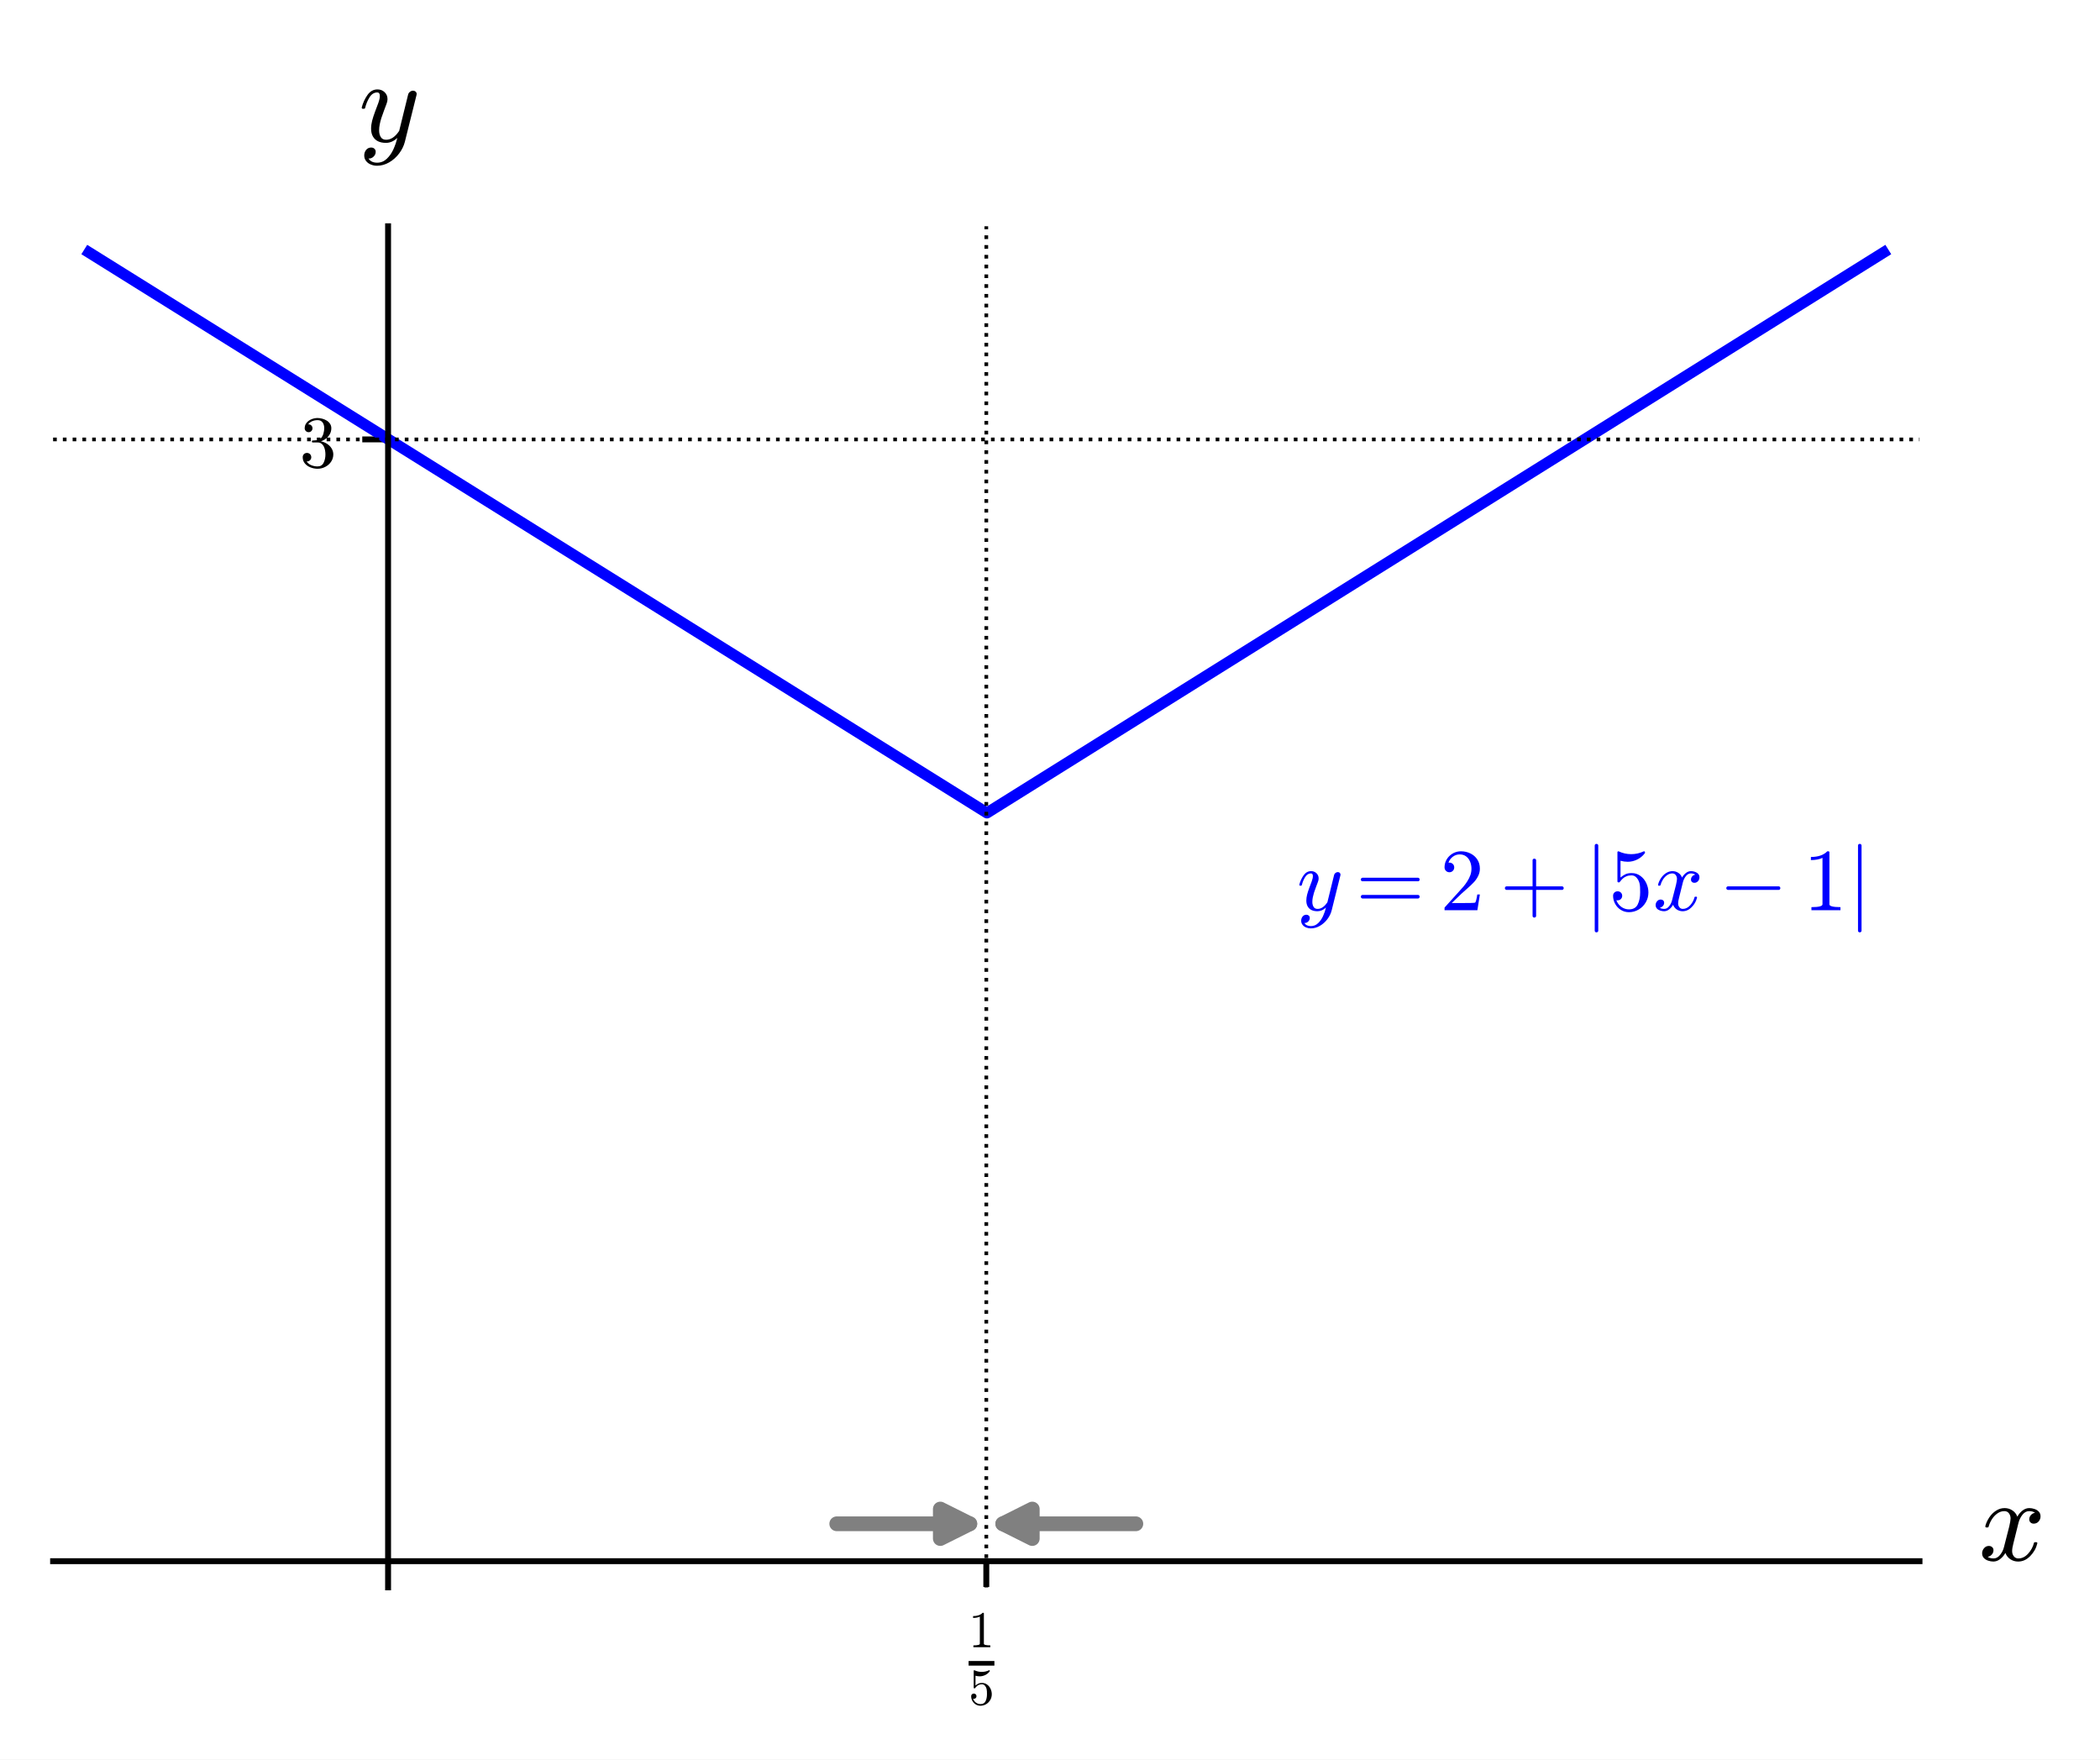
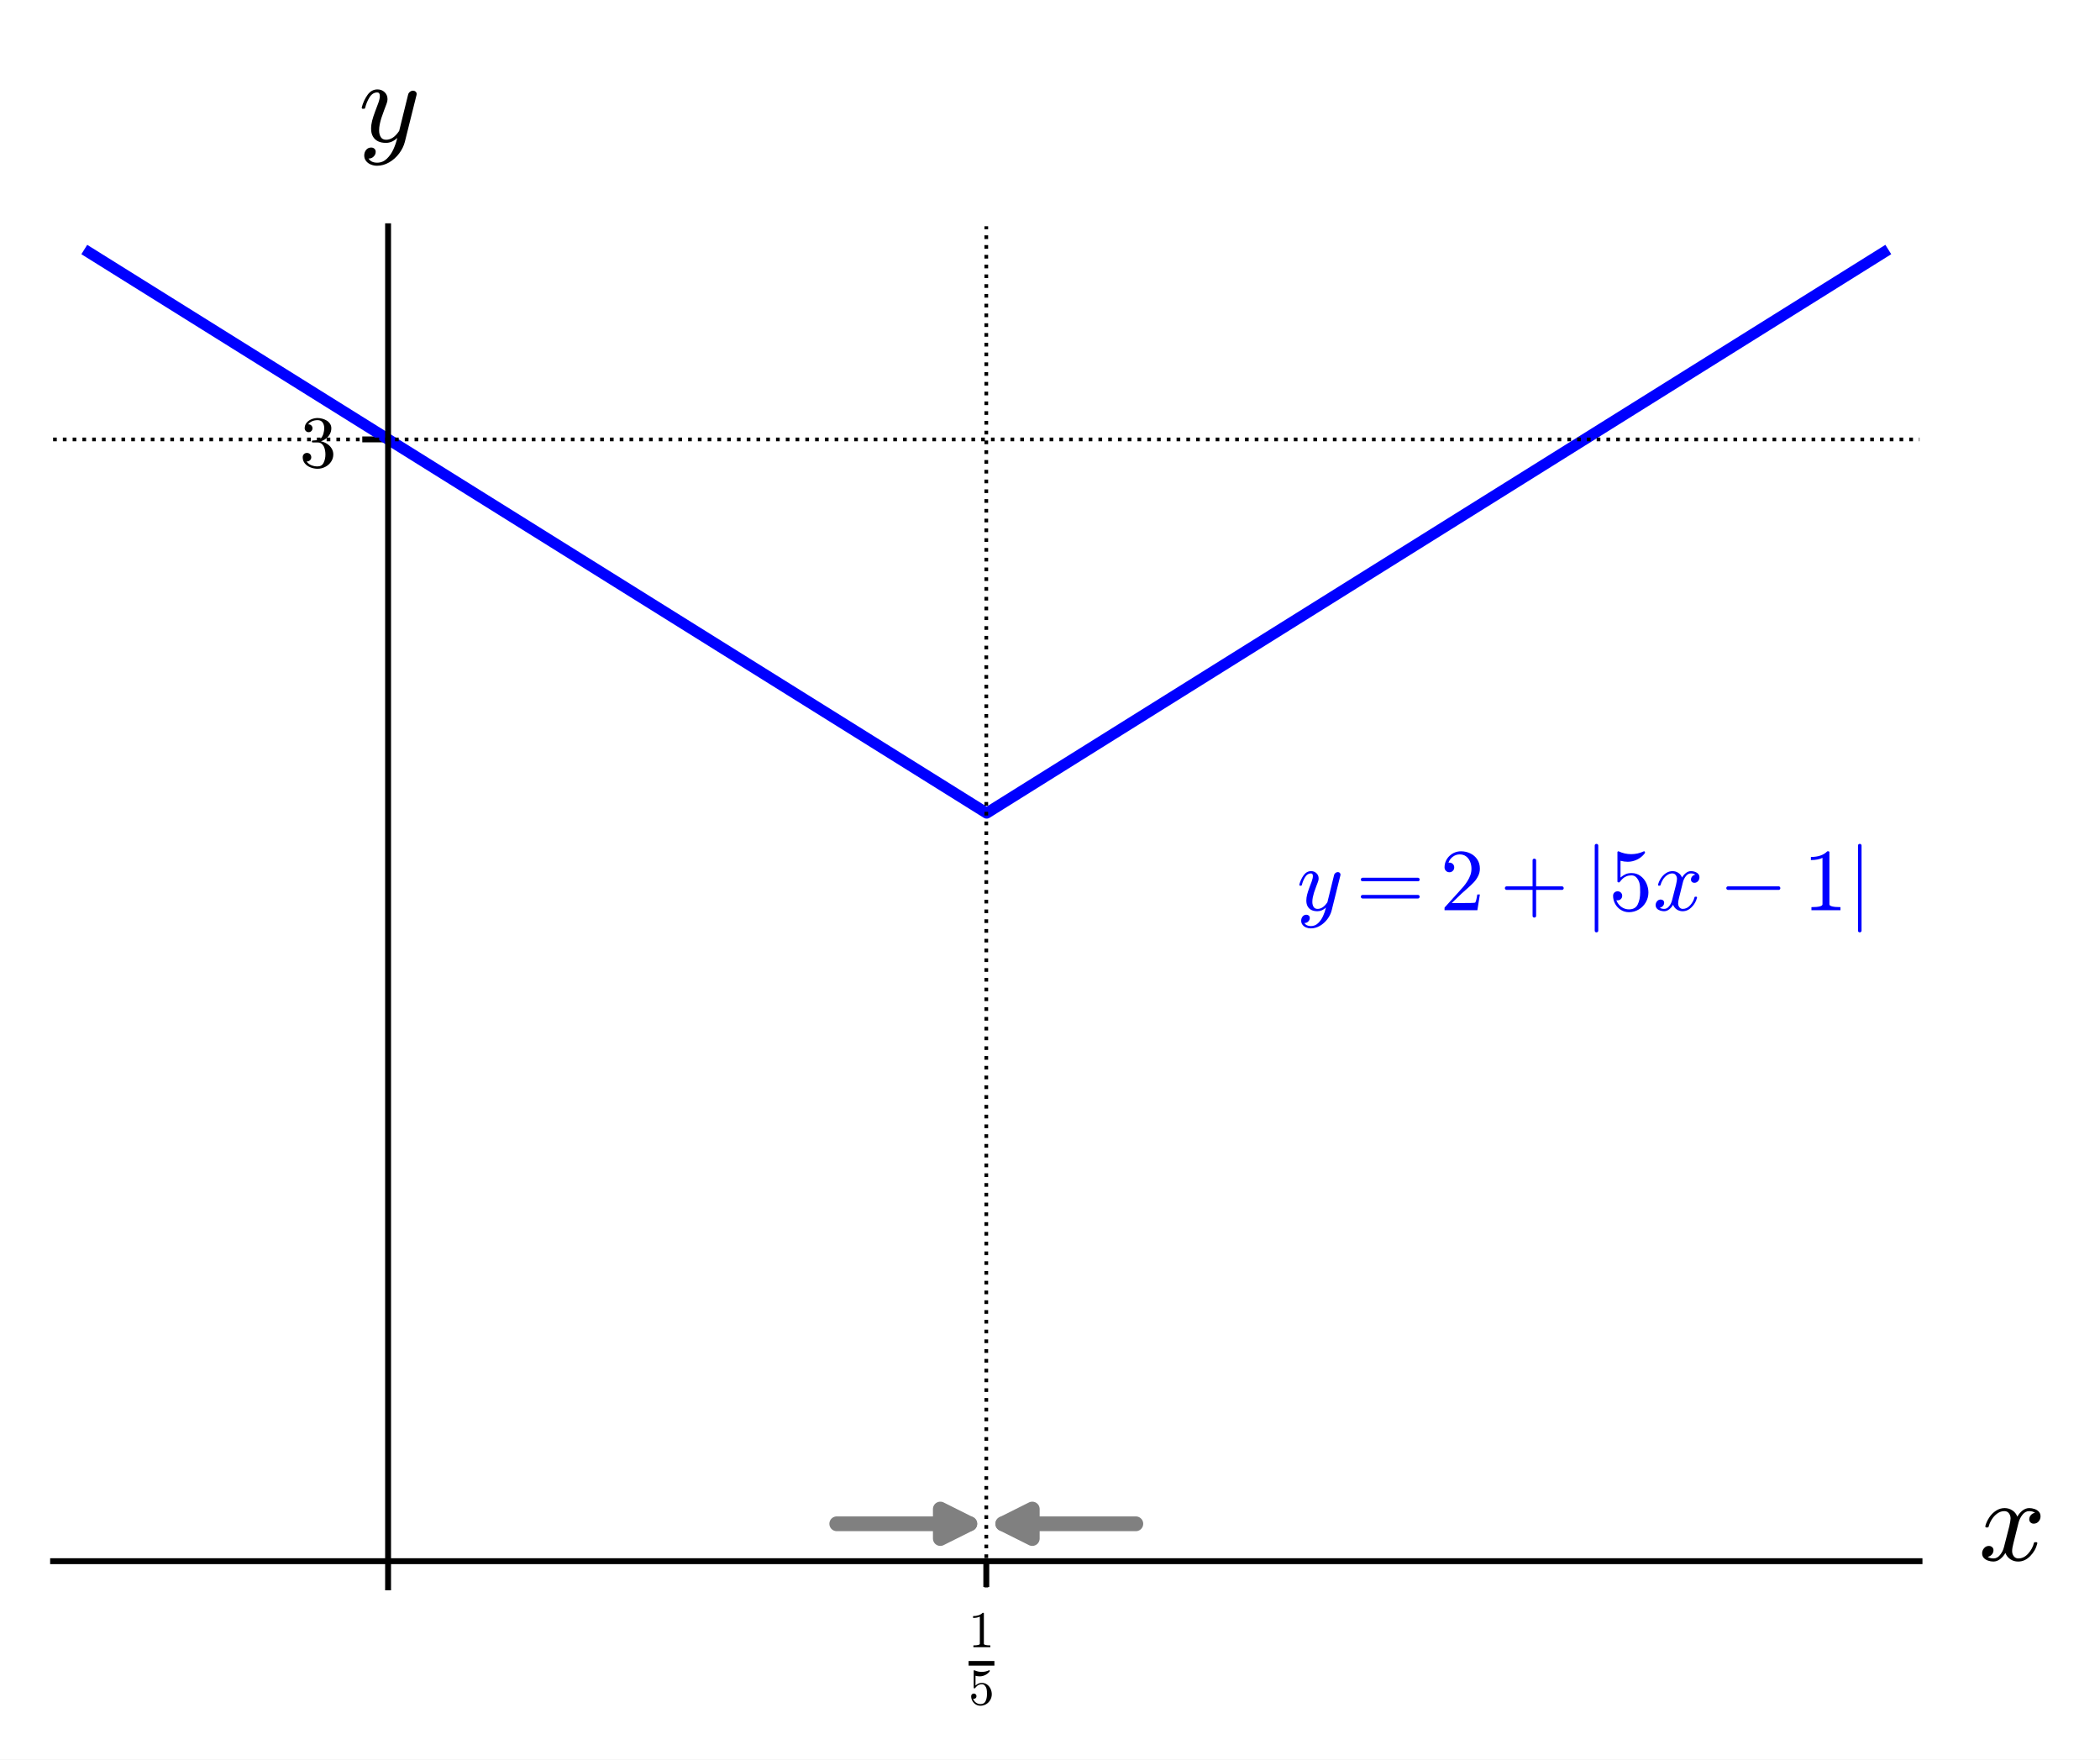
<svg xmlns="http://www.w3.org/2000/svg" xmlns:xlink="http://www.w3.org/1999/xlink" height="238.613pt" version="1.1" viewBox="0 0 284.815 238.613" width="284.815pt">
  <defs>
    <style type="text/css">*{stroke-linecap:butt;stroke-linejoin:round;}</style>
  </defs>
  <g id="figure_1">
    <g id="patch_1">
      <path d="M 0 238.613  L 284.815 238.613  L 284.815 0  L 0 0  z " style="fill:#ffffff;" />
    </g>
    <g id="axes_1">
      <g id="patch_2">
        <path d="M 7.2 215.263  L 260.335 215.263  L 260.335 30.685  L 7.2 30.685  z " style="fill:#ffffff;" />
      </g>
      <g id="matplotlib.axis_1">
        <g id="xtick_1">
          <g id="line2d_1">
            <defs>
-               <path d="M 0 0  L 0 3.5  " id="m2e2eec1300" style="stroke:#000000;stroke-width:0.8;" />
+               <path d="M 0 0  L 0 3.5  " id="meca3b4b03f" style="stroke:#000000;stroke-width:0.8;" />
            </defs>
            <g>
-               <use style="stroke:#000000;stroke-width:0.8;" x="133.768" xlink:href="#m2e2eec1300" y="211.713" />
+               <use style="stroke:#000000;stroke-width:0.8;" x="133.768" xlink:href="#meca3b4b03f" y="211.713" />
            </g>
          </g>
          <g id="text_1">
            <g transform="translate(131.3675 227.213)scale(0.1 -0.1)">
              <defs>
                <path d="M 9.281 0  L 9.281 3.516  Q 21.781 3.516 21.781 6.688  L 21.781 59.188  Q 16.609 56.688 8.688 56.688  L 8.688 60.203  Q 20.953 60.203 27.203 66.609  L 28.609 66.609  Q 28.953 66.609 29.266 66.328  Q 29.594 66.062 29.594 65.719  L 29.594 6.688  Q 29.594 3.516 42.094 3.516  L 42.094 0  z " id="Cmr10-49" />
                <path d="M 8.688 11.375  Q 9.719 8.453 11.844 6.047  Q 13.969 3.656 16.875 2.312  Q 19.781 0.984 22.906 0.984  Q 30.125 0.984 32.859 6.594  Q 35.594 12.203 35.594 20.219  Q 35.594 23.688 35.469 26.047  Q 35.359 28.422 34.812 30.609  Q 33.891 34.125 31.562 36.766  Q 29.25 39.406 25.875 39.406  Q 22.516 39.406 20.094 38.375  Q 17.672 37.359 16.156 35.984  Q 14.656 34.625 13.484 33.109  Q 12.312 31.594 12.016 31.5  L 10.891 31.5  Q 10.641 31.5 10.266 31.812  Q 9.906 32.125 9.906 32.422  L 9.906 65.828  Q 9.906 66.062 10.219 66.328  Q 10.547 66.609 10.891 66.609  L 11.188 66.609  Q 17.922 63.375 25.484 63.375  Q 32.906 63.375 39.797 66.609  L 40.094 66.609  Q 40.438 66.609 40.719 66.359  Q 41.016 66.109 41.016 65.828  L 41.016 64.891  Q 41.016 64.406 40.828 64.406  Q 37.406 59.859 32.25 57.312  Q 27.094 54.781 21.578 54.781  Q 17.578 54.781 13.375 55.906  L 13.375 37.016  Q 16.703 39.703 19.312 40.844  Q 21.922 42 25.984 42  Q 31.5 42 35.859 38.812  Q 40.234 35.641 42.578 30.531  Q 44.922 25.438 44.922 20.125  Q 44.922 14.109 41.969 8.984  Q 39.016 3.859 33.938 0.828  Q 28.859 -2.203 22.906 -2.203  Q 17.969 -2.203 13.844 0.328  Q 9.719 2.875 7.344 7.172  Q 4.984 11.469 4.984 16.312  Q 4.984 18.562 6.438 19.969  Q 7.906 21.391 10.109 21.391  Q 12.312 21.391 13.797 19.938  Q 15.281 18.5 15.281 16.312  Q 15.281 14.156 13.797 12.672  Q 12.312 11.188 10.109 11.188  Q 9.766 11.188 9.328 11.25  Q 8.891 11.328 8.688 11.375  z " id="Cmr10-53" />
              </defs>
              <use transform="translate(0 38.37344)scale(0.7)" xlink:href="#Cmr10-49" />
              <use transform="translate(0 -39.50312)scale(0.7)" xlink:href="#Cmr10-53" />
              <path d="M 0 13.373  L 0 19.623  L 35 19.623  L 35 13.373  L 0 13.373  z " />
            </g>
          </g>
        </g>
        <g id="text_2">
          <g transform="translate(268.335 211.713)scale(0.16 -0.16)">
            <defs>
              <path d="M 7.812 2.875  Q 9.578 1.516 12.797 1.516  Q 15.922 1.516 18.312 4.516  Q 20.703 7.516 21.578 11.078  L 26.125 28.812  Q 27.203 33.641 27.203 35.406  Q 27.203 37.891 25.812 39.75  Q 24.422 41.609 21.922 41.609  Q 18.75 41.609 15.969 39.625  Q 13.188 37.641 11.281 34.594  Q 9.375 31.547 8.594 28.422  Q 8.406 27.781 7.812 27.781  L 6.594 27.781  Q 5.812 27.781 5.812 28.719  L 5.812 29  Q 6.781 32.719 9.125 36.25  Q 11.469 39.797 14.859 41.984  Q 18.266 44.188 22.125 44.188  Q 25.781 44.188 28.734 42.234  Q 31.688 40.281 32.906 36.922  Q 34.625 39.984 37.281 42.078  Q 39.938 44.188 43.109 44.188  Q 45.266 44.188 47.5 43.422  Q 49.75 42.672 51.172 41.109  Q 52.594 39.547 52.594 37.203  Q 52.594 34.672 50.953 32.828  Q 49.312 31 46.781 31  Q 45.172 31 44.094 32.031  Q 43.016 33.062 43.016 34.625  Q 43.016 36.719 44.453 38.297  Q 45.906 39.891 47.906 40.188  Q 46.094 41.609 42.922 41.609  Q 39.703 41.609 37.328 38.625  Q 34.969 35.641 33.984 31.984  L 29.594 14.312  Q 28.516 10.297 28.516 7.719  Q 28.516 5.172 29.953 3.344  Q 31.391 1.516 33.797 1.516  Q 38.484 1.516 42.156 5.641  Q 45.844 9.766 47.016 14.703  Q 47.219 15.281 47.797 15.281  L 49.031 15.281  Q 49.422 15.281 49.656 15.016  Q 49.906 14.75 49.906 14.406  Q 49.906 14.312 49.812 14.109  Q 48.391 8.156 43.844 3.516  Q 39.312 -1.125 33.594 -1.125  Q 29.938 -1.125 26.984 0.844  Q 24.031 2.828 22.797 6.203  Q 21.234 3.266 18.469 1.062  Q 15.719 -1.125 12.594 -1.125  Q 10.453 -1.125 8.172 -0.359  Q 5.906 0.391 4.484 1.953  Q 3.078 3.516 3.078 5.906  Q 3.078 8.25 4.703 10.172  Q 6.344 12.109 8.797 12.109  Q 10.453 12.109 11.578 11.109  Q 12.703 10.109 12.703 8.5  Q 12.703 6.391 11.297 4.828  Q 9.906 3.266 7.812 2.875  z " id="Cmmi10-120" />
            </defs>
            <use transform="translate(0 0.8125)" xlink:href="#Cmmi10-120" />
          </g>
        </g>
      </g>
      <g id="matplotlib.axis_2">
        <g id="ytick_1">
          <g id="line2d_2">
            <defs>
-               <path d="M 0 0  L -3.5 0  " id="mf4a7aa1825" style="stroke:#000000;stroke-width:0.8;" />
+               <path d="M 0 0  L -3.5 0  " id="m64f6ea2f24" style="stroke:#000000;stroke-width:0.8;" />
            </defs>
            <g>
-               <use style="stroke:#000000;stroke-width:0.8;" x="52.634" xlink:href="#mf4a7aa1825" y="59.589" />
+               <use style="stroke:#000000;stroke-width:0.8;" x="52.634" xlink:href="#m64f6ea2f24" y="59.589" />
            </g>
          </g>
          <g id="text_3">
            <g transform="translate(40.63449 63.38786)scale(0.1 -0.1)">
              <defs>
                <path d="M 9.516 7.719  Q 11.859 4.297 15.812 2.641  Q 19.781 0.984 24.312 0.984  Q 30.125 0.984 32.562 5.938  Q 35.016 10.891 35.016 17.188  Q 35.016 20.016 34.5 22.844  Q 33.984 25.688 32.766 28.125  Q 31.547 30.562 29.422 32.031  Q 27.297 33.5 24.219 33.5  L 17.578 33.5  Q 16.703 33.5 16.703 34.422  L 16.703 35.297  Q 16.703 36.078 17.578 36.078  L 23.094 36.531  Q 26.609 36.531 28.922 39.156  Q 31.25 41.797 32.328 45.578  Q 33.406 49.359 33.406 52.781  Q 33.406 57.562 31.156 60.641  Q 28.906 63.719 24.312 63.719  Q 20.516 63.719 17.047 62.281  Q 13.578 60.844 11.531 57.906  Q 11.719 57.953 11.859 57.984  Q 12.016 58.016 12.203 58.016  Q 14.453 58.016 15.969 56.453  Q 17.484 54.891 17.484 52.688  Q 17.484 50.531 15.969 48.969  Q 14.453 47.406 12.203 47.406  Q 10.016 47.406 8.453 48.969  Q 6.891 50.531 6.891 52.688  Q 6.891 56.984 9.469 60.156  Q 12.062 63.328 16.141 64.969  Q 20.219 66.609 24.312 66.609  Q 27.344 66.609 30.703 65.703  Q 34.078 64.797 36.812 63.109  Q 39.547 61.422 41.281 58.781  Q 43.016 56.156 43.016 52.781  Q 43.016 48.578 41.141 45.016  Q 39.266 41.453 35.984 38.859  Q 32.719 36.281 28.812 35.016  Q 33.156 34.188 37.062 31.734  Q 40.969 29.297 43.328 25.484  Q 45.703 21.688 45.703 17.281  Q 45.703 11.766 42.672 7.297  Q 39.656 2.828 34.719 0.312  Q 29.781 -2.203 24.312 -2.203  Q 19.625 -2.203 14.906 -0.406  Q 10.203 1.375 7.203 4.938  Q 4.203 8.5 4.203 13.484  Q 4.203 15.969 5.859 17.625  Q 7.516 19.281 10.016 19.281  Q 11.625 19.281 12.969 18.531  Q 14.312 17.781 15.062 16.406  Q 15.828 15.047 15.828 13.484  Q 15.828 11.031 14.109 9.375  Q 12.406 7.719 10.016 7.719  z " id="Cmr10-51" />
              </defs>
              <use transform="translate(0 0.390625)" xlink:href="#Cmr10-51" />
            </g>
          </g>
        </g>
        <g id="text_4">
          <g transform="translate(48.63449 19.325)scale(0.16 -0.16)">
            <defs>
              <path d="M 8.406 -14.312  Q 10.5 -17.922 15.719 -17.922  Q 20.453 -17.922 23.922 -14.594  Q 27.391 -11.281 29.516 -6.562  Q 31.641 -1.859 32.812 3.078  Q 28.375 -1.125 23.188 -1.125  Q 19.234 -1.125 16.453 0.234  Q 13.672 1.609 12.125 4.312  Q 10.594 7.031 10.594 10.891  Q 10.594 14.156 11.469 17.594  Q 12.359 21.047 13.938 25.266  Q 15.531 29.5 16.703 32.625  Q 18.016 36.281 18.016 38.625  Q 18.016 41.609 15.828 41.609  Q 11.859 41.609 9.297 37.531  Q 6.734 33.453 5.516 28.422  Q 5.328 27.781 4.688 27.781  L 3.516 27.781  Q 2.688 27.781 2.688 28.719  L 2.688 29  Q 4.297 34.969 7.609 39.578  Q 10.938 44.188 16.016 44.188  Q 19.578 44.188 22.047 41.844  Q 24.516 39.5 24.516 35.891  Q 24.516 34.031 23.688 31.984  Q 23.25 30.766 21.688 26.656  Q 20.125 22.562 19.281 19.875  Q 18.453 17.188 17.922 14.594  Q 17.391 12.016 17.391 9.422  Q 17.391 6.109 18.797 3.812  Q 20.219 1.516 23.297 1.516  Q 29.5 1.516 34.422 9.078  L 42 39.891  Q 42.328 41.219 43.547 42.156  Q 44.781 43.109 46.188 43.109  Q 47.406 43.109 48.312 42.328  Q 49.219 41.547 49.219 40.281  Q 49.219 39.703 49.125 39.5  L 39.203 -0.297  Q 37.891 -5.422 34.375 -10.109  Q 30.859 -14.797 25.906 -17.656  Q 20.953 -20.516 15.578 -20.516  Q 12.984 -20.516 10.438 -19.5  Q 7.906 -18.5 6.344 -16.5  Q 4.781 -14.5 4.781 -11.812  Q 4.781 -9.078 6.391 -7.078  Q 8.016 -5.078 10.688 -5.078  Q 12.312 -5.078 13.406 -6.078  Q 14.5 -7.078 14.5 -8.688  Q 14.5 -10.984 12.781 -12.688  Q 11.078 -14.406 8.797 -14.406  Q 8.688 -14.359 8.594 -14.328  Q 8.5 -14.312 8.406 -14.312  z " id="Cmmi10-121" />
            </defs>
            <use transform="translate(0 0.8125)" xlink:href="#Cmmi10-121" />
          </g>
        </g>
      </g>
      <g id="patch_3">
-         <path clip-path="url(#p88a5226271)" d="M 154.051 206.642  Q 143.909 206.642 136.004 206.642  " style="fill:none;stroke:#808080;stroke-linecap:round;stroke-width:2;" />
-         <path clip-path="url(#p88a5226271)" d="M 140.004 208.642  L 136.004 206.642  L 140.004 204.642  L 140.004 208.642  z " style="fill:#808080;stroke:#808080;stroke-linecap:round;stroke-width:2;" />
+         <path clip-path="url(#p88fbe1c1c2)" d="M 154.051 206.642  Q 143.909 206.642 136.004 206.642  " style="fill:none;stroke:#808080;stroke-linecap:round;stroke-width:2;" />
+         <path clip-path="url(#p88fbe1c1c2)" d="M 140.004 208.642  L 136.004 206.642  L 140.004 204.642  L 140.004 208.642  z " style="fill:#808080;stroke:#808080;stroke-linecap:round;stroke-width:2;" />
      </g>
      <g id="patch_4">
-         <path clip-path="url(#p88a5226271)" d="M 113.484 206.642  Q 123.626 206.642 131.531 206.642  " style="fill:none;stroke:#808080;stroke-linecap:round;stroke-width:2;" />
-         <path clip-path="url(#p88a5226271)" d="M 127.531 204.642  L 131.531 206.642  L 127.531 208.642  L 127.531 204.642  z " style="fill:#808080;stroke:#808080;stroke-linecap:round;stroke-width:2;" />
+         <path clip-path="url(#p88fbe1c1c2)" d="M 113.484 206.642  Q 123.626 206.642 131.531 206.642  " style="fill:none;stroke:#808080;stroke-linecap:round;stroke-width:2;" />
+         <path clip-path="url(#p88fbe1c1c2)" d="M 127.531 204.642  L 131.531 206.642  L 127.531 208.642  L 127.531 204.642  z " style="fill:#808080;stroke:#808080;stroke-linecap:round;stroke-width:2;" />
      </g>
      <g id="line2d_3">
-         <path clip-path="url(#p88a5226271)" d="M 12.068 34.235  L 133.861 110.239  L 255.467 34.235  L 255.467 34.235  " style="fill:none;stroke:#0000ff;stroke-linecap:square;stroke-width:1.5;" />
+         <path clip-path="url(#p88fbe1c1c2)" d="M 12.068 34.235  L 133.818 110.265  L 255.467 34.235  L 255.467 34.235  " style="fill:none;stroke:#0000ff;stroke-linecap:square;stroke-width:1.5;" />
      </g>
      <g id="line2d_4" />
      <g id="line2d_5">
-         <path clip-path="url(#p88a5226271)" d="M 7.2 59.589  L 260.335 59.589  " style="fill:none;stroke:#000000;stroke-dasharray:0.5,0.825;stroke-dashoffset:0;stroke-width:0.5;" />
+         <path clip-path="url(#p88fbe1c1c2)" d="M 7.2 59.589  L 260.335 59.589  " style="fill:none;stroke:#000000;stroke-dasharray:0.5,0.825;stroke-dashoffset:0;stroke-width:0.5;" />
      </g>
      <g id="line2d_6">
-         <path clip-path="url(#p88a5226271)" d="M 133.768 215.263  L 133.768 30.685  " style="fill:none;stroke:#000000;stroke-dasharray:0.5,0.825;stroke-dashoffset:0;stroke-width:0.5;" />
+         <path clip-path="url(#p88fbe1c1c2)" d="M 133.768 215.263  L 133.768 30.685  " style="fill:none;stroke:#000000;stroke-dasharray:0.5,0.825;stroke-dashoffset:0;stroke-width:0.5;" />
      </g>
      <g id="patch_5">
        <path d="M 52.634 215.263  L 52.634 30.685  " style="fill:none;stroke:#000000;stroke-linecap:square;stroke-linejoin:miter;stroke-width:0.8;" />
      </g>
      <g id="patch_6">
        <path d="M 7.2 211.713  L 260.335 211.713  " style="fill:none;stroke:#000000;stroke-linecap:square;stroke-linejoin:miter;stroke-width:0.8;" />
      </g>
      <g id="text_5">
        <g style="fill:#0000ff;" transform="translate(175.9005 123.4384)scale(0.12 -0.12)">
          <defs>
            <path d="M 7.516 13.281  Q 6.688 13.281 6.141 13.906  Q 5.609 14.547 5.609 15.281  Q 5.609 16.109 6.141 16.688  Q 6.688 17.281 7.516 17.281  L 70.312 17.281  Q 71.047 17.281 71.578 16.688  Q 72.125 16.109 72.125 15.281  Q 72.125 14.547 71.578 13.906  Q 71.047 13.281 70.312 13.281  z M 7.516 32.719  Q 6.688 32.719 6.141 33.297  Q 5.609 33.891 5.609 34.719  Q 5.609 35.453 6.141 36.078  Q 6.688 36.719 7.516 36.719  L 70.312 36.719  Q 71.047 36.719 71.578 36.078  Q 72.125 35.453 72.125 34.719  Q 72.125 33.891 71.578 33.297  Q 71.047 32.719 70.312 32.719  z " id="Cmr10-61" />
            <path d="M 4.984 0  L 4.984 2.688  Q 4.984 2.938 5.172 3.219  L 20.703 20.406  Q 24.219 24.219 26.406 26.797  Q 28.609 29.391 30.75 32.766  Q 32.906 36.141 34.156 39.625  Q 35.406 43.109 35.406 47.016  Q 35.406 51.125 33.891 54.859  Q 32.375 58.594 29.375 60.844  Q 26.375 63.094 22.125 63.094  Q 17.781 63.094 14.312 60.469  Q 10.844 57.859 9.422 53.719  Q 9.812 53.812 10.5 53.812  Q 12.75 53.812 14.328 52.297  Q 15.922 50.781 15.922 48.391  Q 15.922 46.094 14.328 44.5  Q 12.75 42.922 10.5 42.922  Q 8.156 42.922 6.562 44.547  Q 4.984 46.188 4.984 48.391  Q 4.984 52.156 6.391 55.438  Q 7.812 58.734 10.469 61.297  Q 13.141 63.875 16.484 65.234  Q 19.828 66.609 23.578 66.609  Q 29.297 66.609 34.219 64.188  Q 39.156 61.766 42.031 57.344  Q 44.922 52.938 44.922 47.016  Q 44.922 42.672 43.016 38.766  Q 41.109 34.859 38.125 31.656  Q 35.156 28.469 30.516 24.406  Q 25.875 20.359 24.422 19  L 13.094 8.109  L 22.703 8.109  Q 29.781 8.109 34.547 8.219  Q 39.312 8.344 39.594 8.594  Q 40.766 9.859 42 17.828  L 44.922 17.828  L 42.094 0  z " id="Cmr10-50" />
            <path d="M 7.516 23  Q 6.688 23 6.141 23.625  Q 5.609 24.266 5.609 25  Q 5.609 25.734 6.141 26.359  Q 6.688 27 7.516 27  L 36.922 27  L 36.922 56.5  Q 36.922 57.281 37.5 57.781  Q 38.094 58.297 38.922 58.297  Q 39.656 58.297 40.281 57.781  Q 40.922 57.281 40.922 56.5  L 40.922 27  L 70.312 27  Q 71.047 27 71.578 26.359  Q 72.125 25.734 72.125 25  Q 72.125 24.266 71.578 23.625  Q 71.047 23 70.312 23  L 40.922 23  L 40.922 -6.5  Q 40.922 -7.281 40.281 -7.781  Q 39.656 -8.297 38.922 -8.297  Q 38.094 -8.297 37.5 -7.781  Q 36.922 -7.281 36.922 -6.5  L 36.922 23  z " id="Cmr10-43" />
            <path d="M 11.922 -23.188  L 11.922 73.188  Q 11.922 73.969 12.5 74.484  Q 13.094 75 13.922 75  Q 14.656 75 15.281 74.484  Q 15.922 73.969 15.922 73.188  L 15.922 -23.188  Q 15.922 -23.969 15.281 -24.484  Q 14.656 -25 13.922 -25  Q 13.094 -25 12.5 -24.484  Q 11.922 -23.969 11.922 -23.188  z " id="Cmsy10-106" />
            <path d="M 10.203 23  Q 9.375 23 8.828 23.625  Q 8.297 24.266 8.297 25  Q 8.297 25.734 8.828 26.359  Q 9.375 27 10.203 27  L 67.578 27  Q 68.359 27 68.875 26.359  Q 69.391 25.734 69.391 25  Q 69.391 24.266 68.875 23.625  Q 68.359 23 67.578 23  z " id="Cmsy10-161" />
          </defs>
          <use xlink:href="#Cmmi10-121" />
          <use transform="translate(66.58203 0)" xlink:href="#Cmr10-61" />
          <use transform="translate(161.8262 0)" xlink:href="#Cmr10-50" />
          <use transform="translate(229.3848 0)" xlink:href="#Cmr10-43" />
          <use transform="translate(324.6289 0)" xlink:href="#Cmsy10-106" />
          <use transform="translate(352.3145 0)" xlink:href="#Cmr10-53" />
          <use transform="translate(402.3145 0)" xlink:href="#Cmmi10-120" />
          <use transform="translate(476.9531 0)" xlink:href="#Cmsy10-161" />
          <use transform="translate(572.1973 0)" xlink:href="#Cmr10-49" />
          <use transform="translate(622.1973 0)" xlink:href="#Cmsy10-106" />
        </g>
      </g>
    </g>
  </g>
  <defs>
-     <clipPath id="p88a5226271">
+     <clipPath id="p88fbe1c1c2">
      <rect height="184.578" width="253.135" x="7.2" y="30.685" />
    </clipPath>
  </defs>
</svg>
